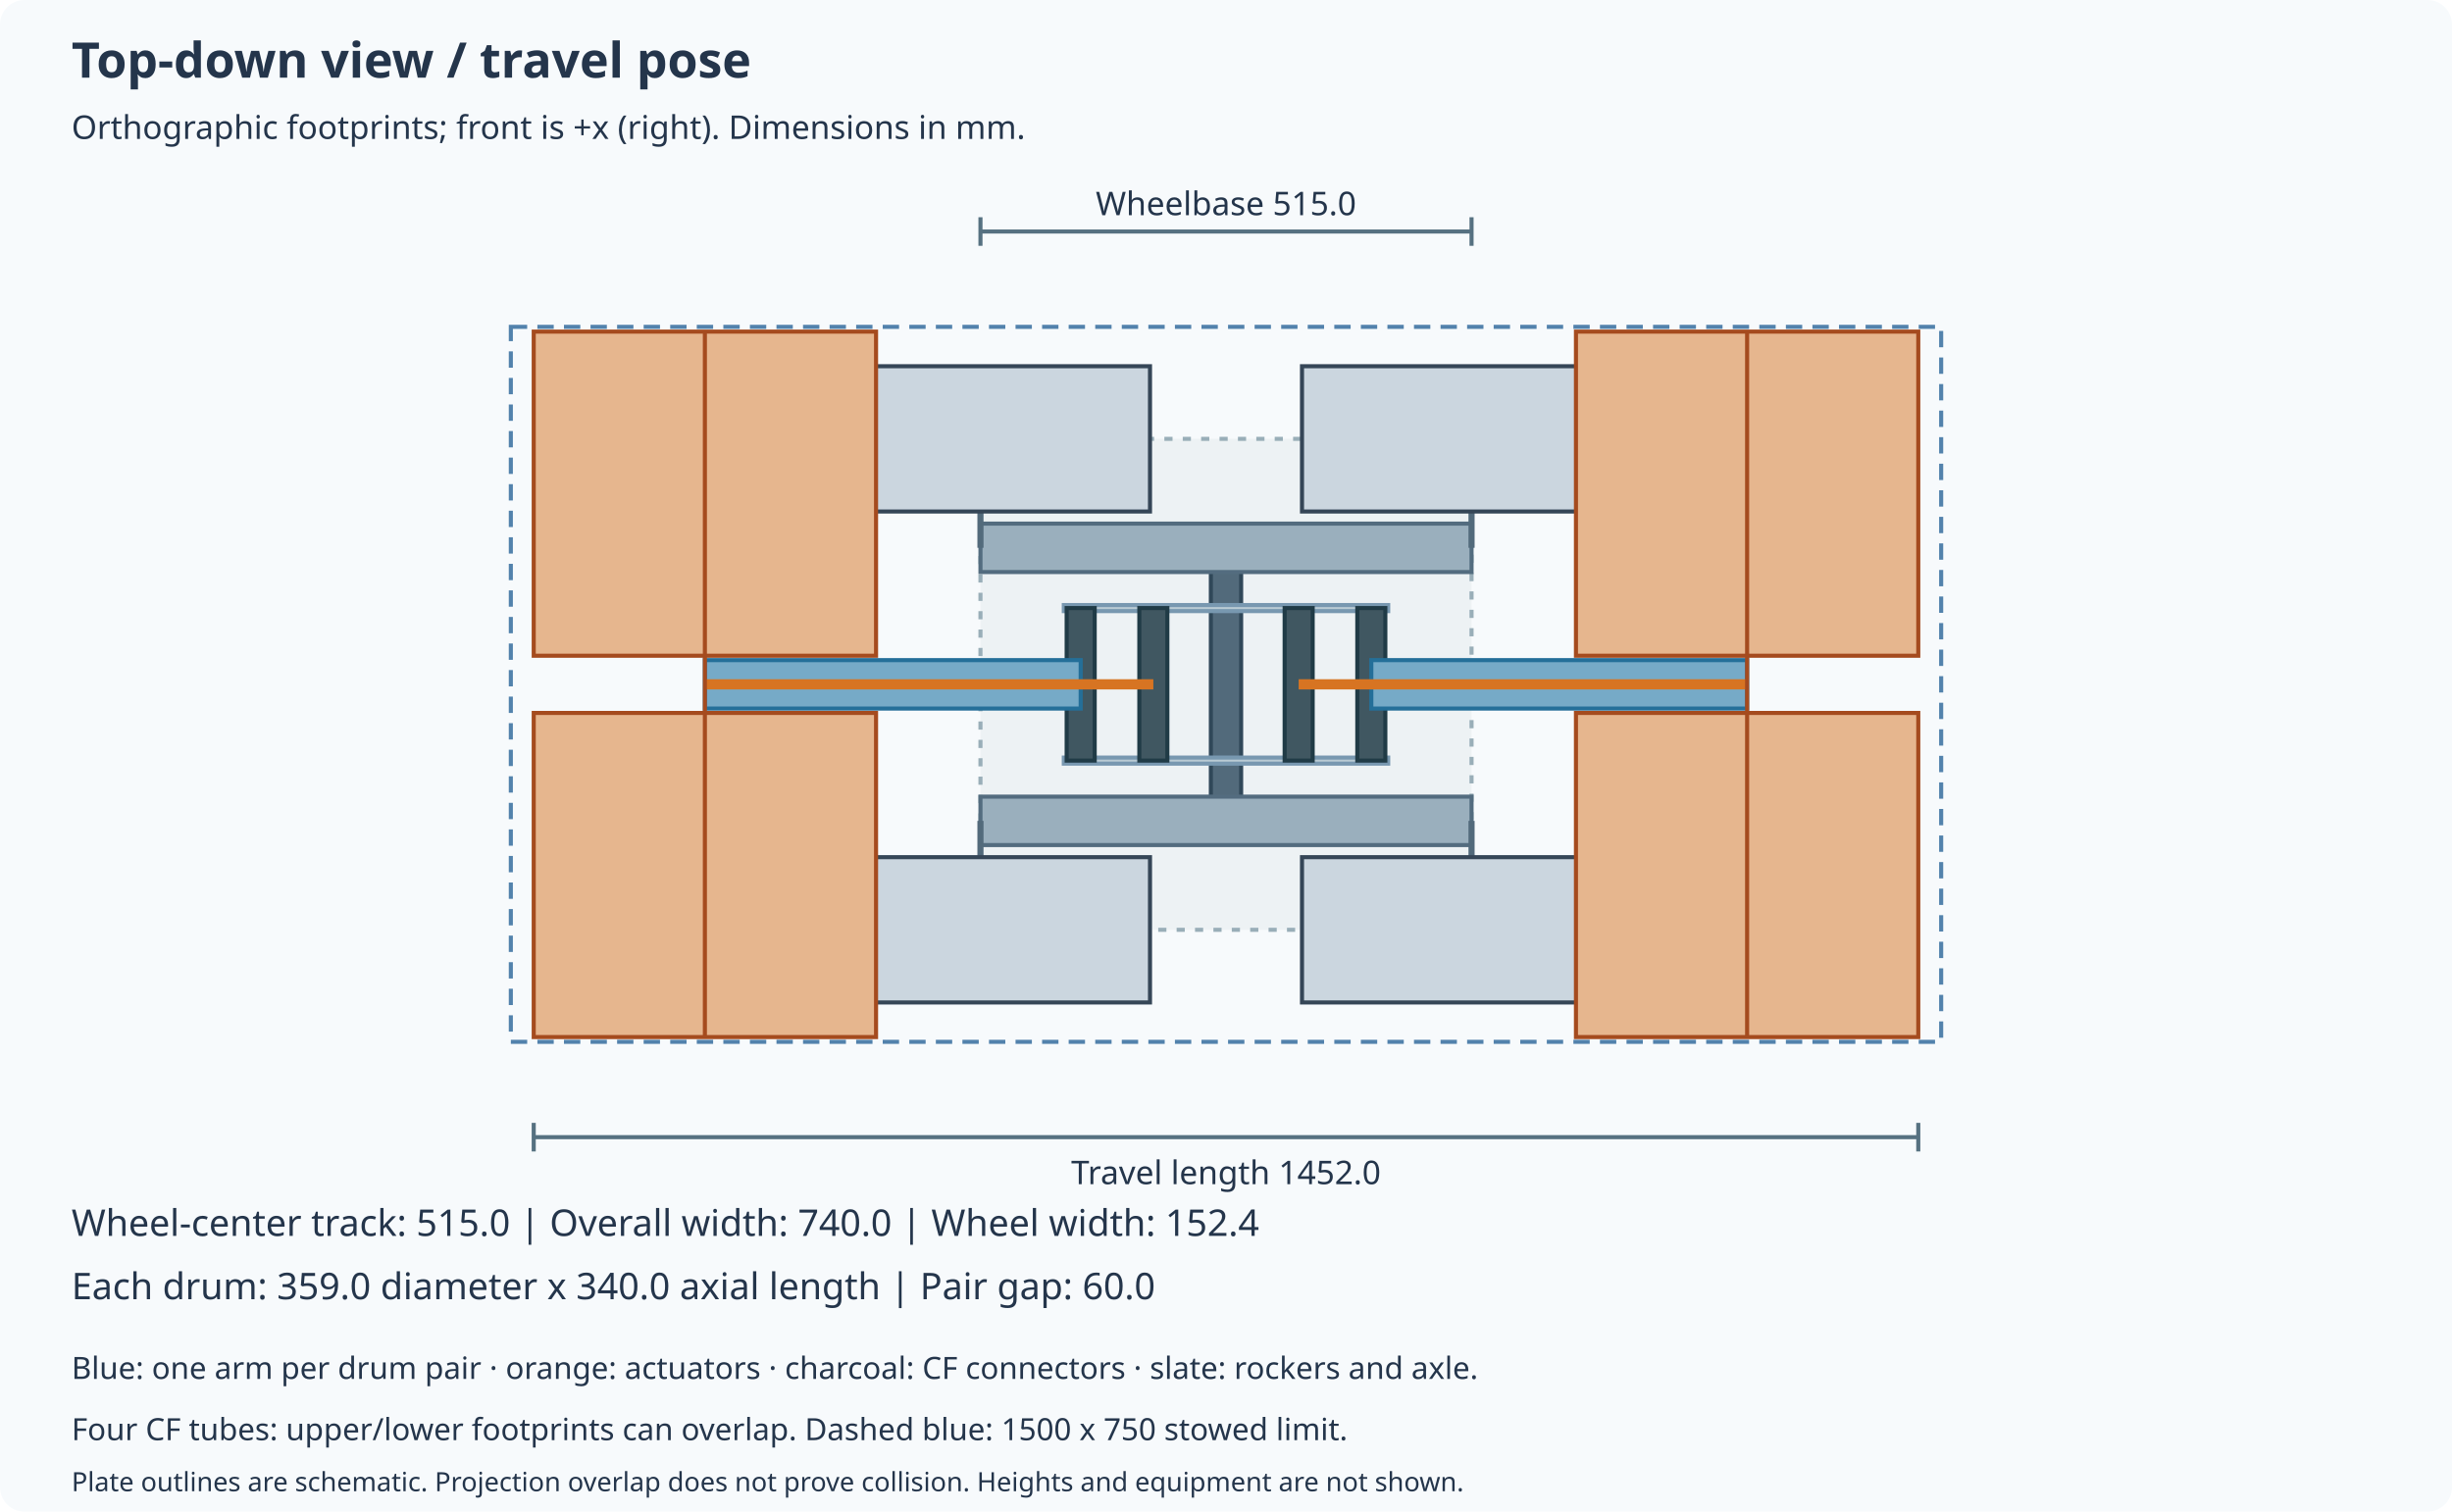
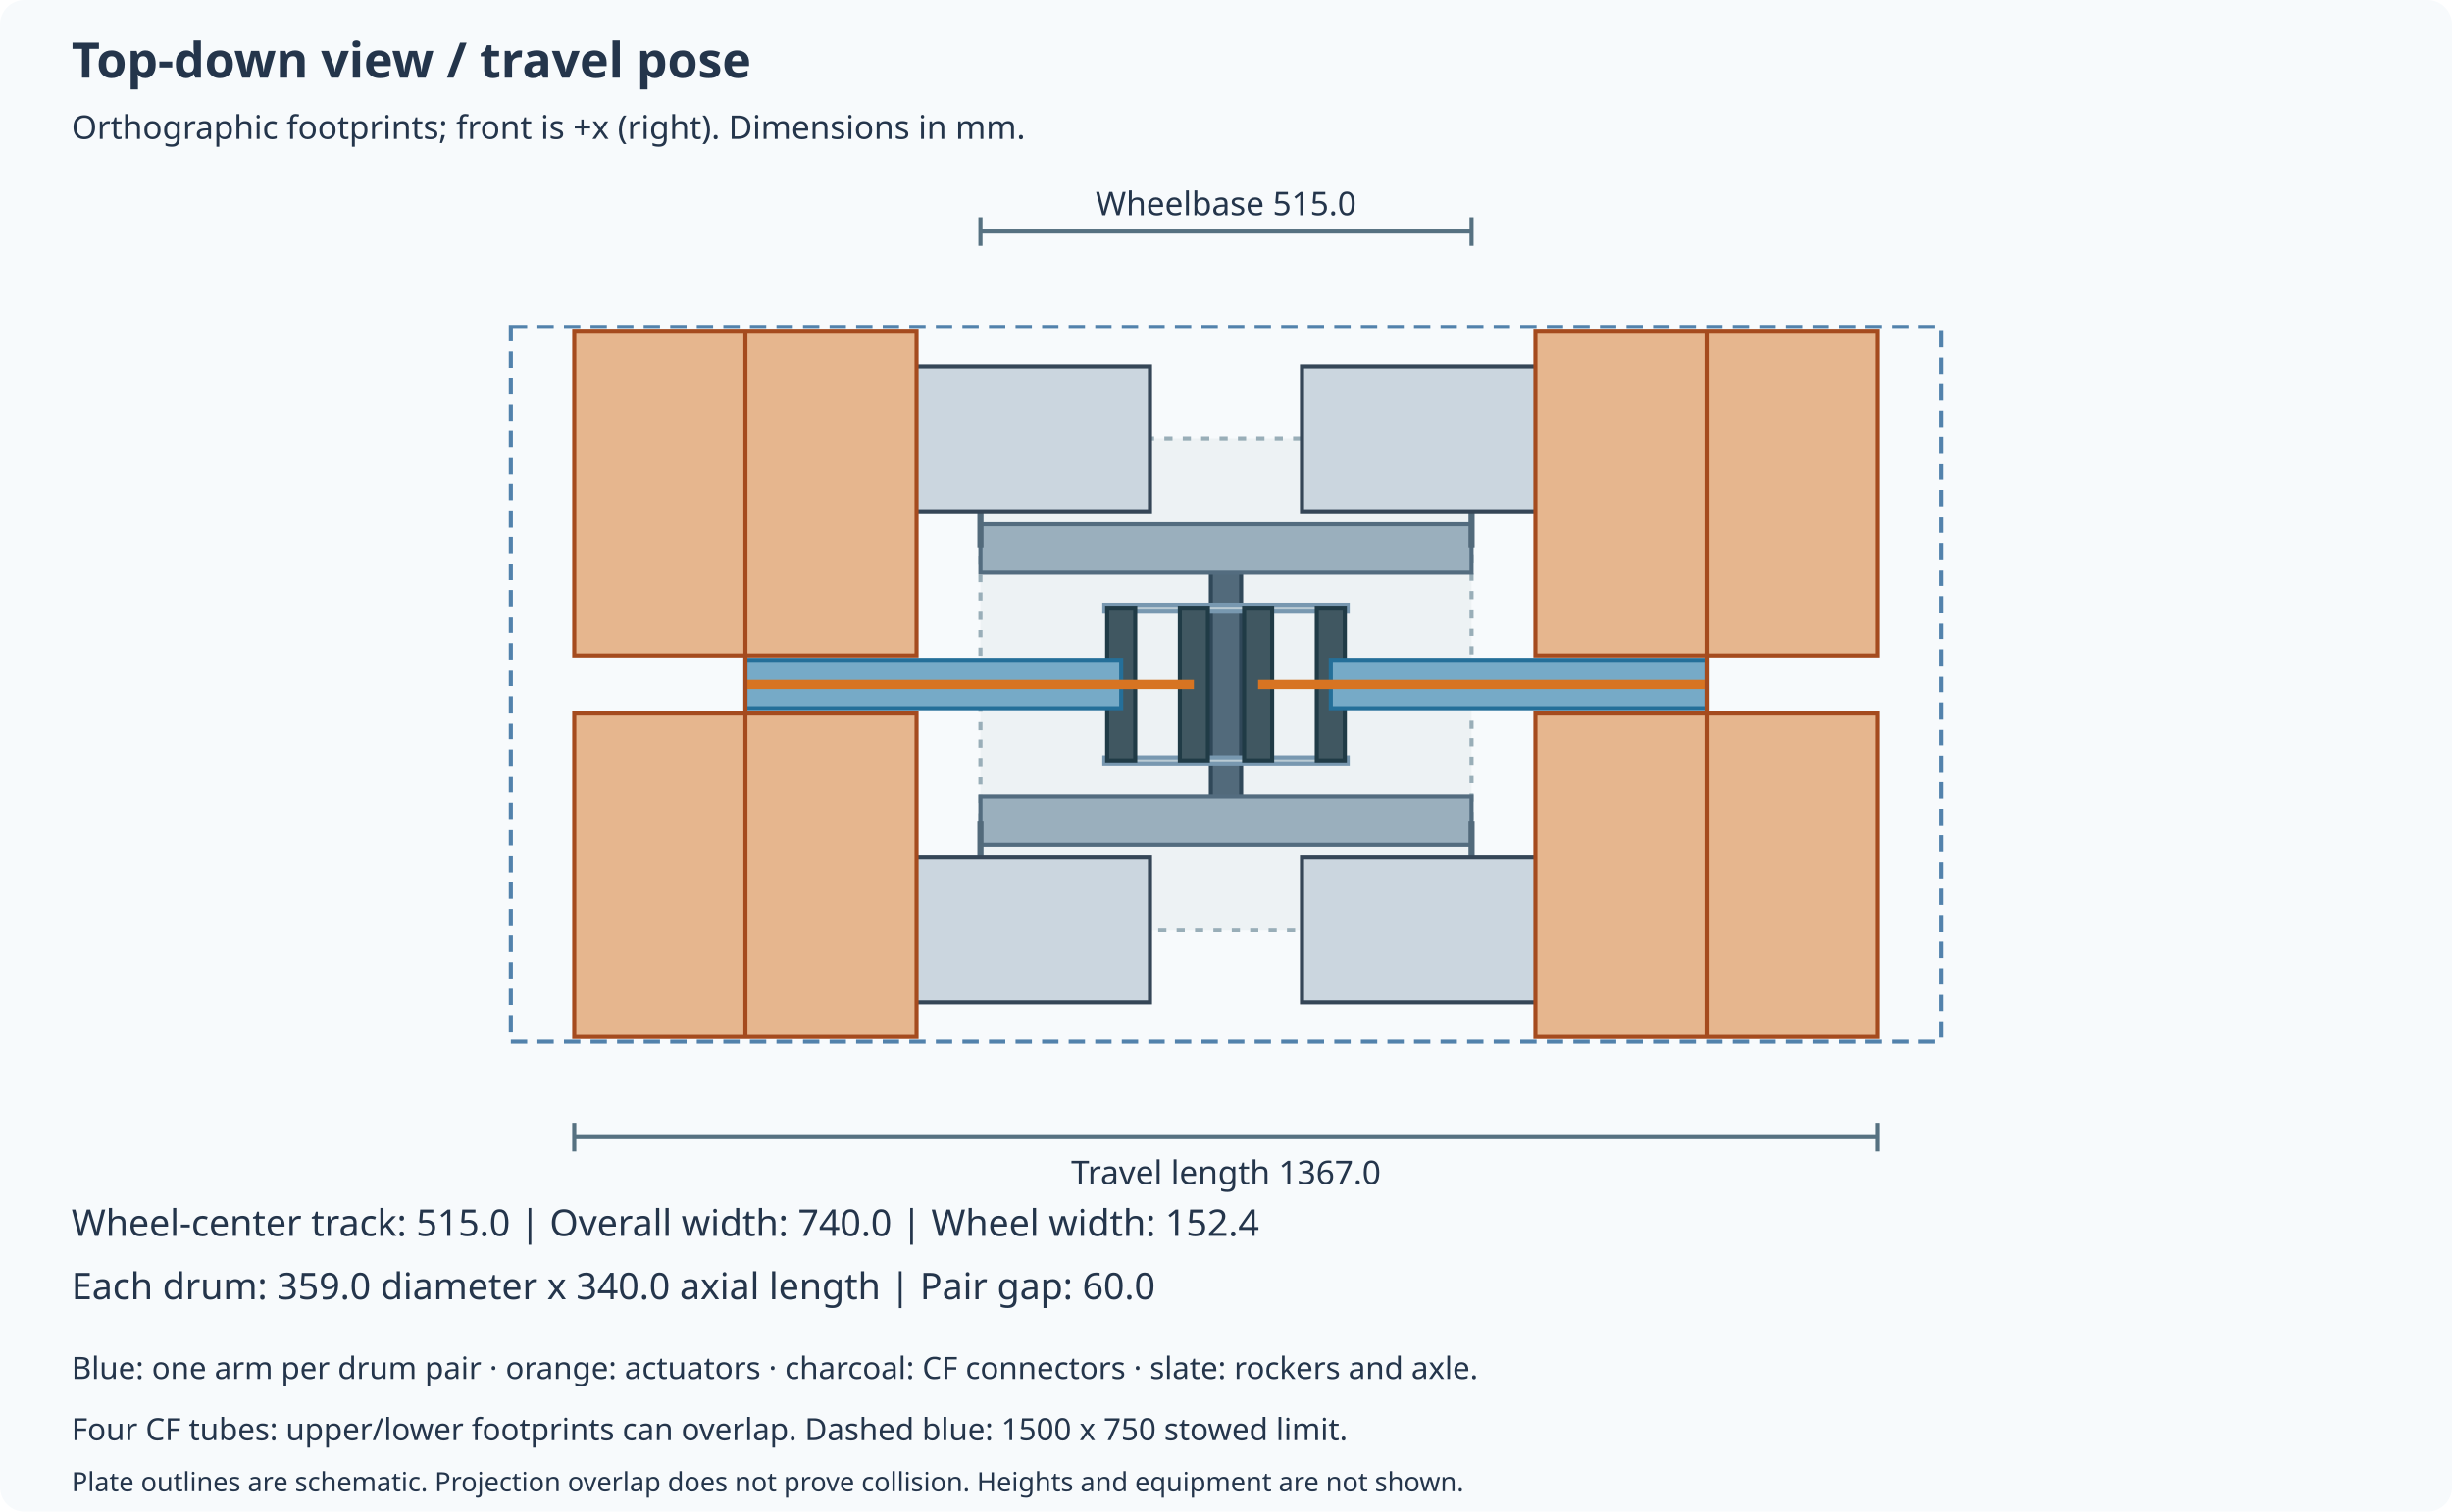
<svg xmlns="http://www.w3.org/2000/svg" viewBox="0 0 1200 740" role="img" aria-label="Top-down travel geometry: four wheels and four drums">
  <rect width="1200" height="740" rx="12" fill="#f7fafc" />
  <g font-family="sans-serif" fill="#24354b">
    <text x="35" y="38" font-size="24" font-weight="700">Top-down view / travel pose</text>
    <text x="35" y="68" font-size="16">Orthographic footprints; front is +x (right). Dimensions in mm.</text>
    <rect data-part="stowed-limit" x="250.000" y="160.000" width="700.000" height="350.000" fill="none" stroke="#5282ac" stroke-width="2" stroke-dasharray="8 5" />
    <rect data-part="support-polygon" x="479.833" y="214.833" width="240.333" height="240.333" fill="#edf2f4" stroke="#99aeb8" stroke-width="2" stroke-dasharray="4 5" />
    <rect data-part="rocker-axle" x="592.592" y="268.173" width="14.817" height="133.653" fill="#526a7b" stroke="#304859" stroke-width="2" stroke-dasharray="" />
    <rect data-part="rocker" x="479.833" y="389.973" width="240.333" height="23.707" fill="#9aafbd" stroke="#536c7f" stroke-width="2" stroke-dasharray="" />
    <line data-part="wheel-axle" x1="479.833" y1="401.827" x2="479.833" y2="455.167" stroke="#526a7b" stroke-width="3" stroke-dasharray="" />
    <line data-part="wheel-axle" x1="720.167" y1="401.827" x2="720.167" y2="455.167" stroke="#526a7b" stroke-width="3" stroke-dasharray="" />
    <rect data-part="rocker" x="479.833" y="256.320" width="240.333" height="23.707" fill="#9aafbd" stroke="#536c7f" stroke-width="2" stroke-dasharray="" />
    <line data-part="wheel-axle" x1="479.833" y1="268.173" x2="479.833" y2="214.833" stroke="#526a7b" stroke-width="3" stroke-dasharray="" />
    <line data-part="wheel-axle" x1="720.167" y1="268.173" x2="720.167" y2="214.833" stroke="#526a7b" stroke-width="3" stroke-dasharray="" />
-     <rect data-part="frame-plate" x="520.620" y="370.852" width="158.760" height="2.963" fill="#bacbd4" stroke="#7898b0" stroke-width="2" stroke-dasharray="" />
-     <rect data-part="frame-plate" x="520.620" y="296.185" width="158.760" height="2.963" fill="#bacbd4" stroke="#7898b0" stroke-width="2" stroke-dasharray="" />
-     <rect data-part="cf-connector" x="557.580" y="297.667" width="13.720" height="74.667" fill="#405761" stroke="#203b46" stroke-width="2" stroke-dasharray="" />
-     <rect data-part="cf-connector" x="522.020" y="297.667" width="13.720" height="74.667" fill="#405761" stroke="#203b46" stroke-width="2" stroke-dasharray="" />
-     <rect data-part="cf-connector" x="628.700" y="297.667" width="13.720" height="74.667" fill="#405761" stroke="#203b46" stroke-width="2" stroke-dasharray="" />
-     <rect data-part="cf-connector" x="664.260" y="297.667" width="13.720" height="74.667" fill="#405761" stroke="#203b46" stroke-width="2" stroke-dasharray="" />
-     <rect data-part="arm" x="344.967" y="323.147" width="183.913" height="23.707" fill="#76aac7" stroke="#246f99" stroke-width="2" stroke-dasharray="" />
-     <line data-part="actuator" x1="564.440" y1="335.000" x2="344.967" y2="335.000" stroke="#d77422" stroke-width="5" stroke-dasharray="" />
-     <rect data-part="arm" x="671.120" y="323.147" width="183.913" height="23.707" fill="#76aac7" stroke="#246f99" stroke-width="2" stroke-dasharray="" />
-     <line data-part="actuator" x1="635.560" y1="335.000" x2="855.033" y2="335.000" stroke="#d77422" stroke-width="5" stroke-dasharray="" />
+     <rect data-part="frame-plate" x="540.453" y="370.852" width="119.093" height="2.963" fill="#bacbd4" stroke="#7898b0" stroke-width="2" stroke-dasharray="" />
+     <rect data-part="frame-plate" x="540.453" y="296.185" width="119.093" height="2.963" fill="#bacbd4" stroke="#7898b0" stroke-width="2" stroke-dasharray="" />
+     <rect data-part="cf-connector" x="577.413" y="297.667" width="13.720" height="74.667" fill="#405761" stroke="#203b46" stroke-width="2" stroke-dasharray="" />
+     <rect data-part="cf-connector" x="541.853" y="297.667" width="13.720" height="74.667" fill="#405761" stroke="#203b46" stroke-width="2" stroke-dasharray="" />
+     <rect data-part="cf-connector" x="608.867" y="297.667" width="13.720" height="74.667" fill="#405761" stroke="#203b46" stroke-width="2" stroke-dasharray="" />
+     <rect data-part="cf-connector" x="644.427" y="297.667" width="13.720" height="74.667" fill="#405761" stroke="#203b46" stroke-width="2" stroke-dasharray="" />
+     <rect data-part="arm" x="364.800" y="323.147" width="183.913" height="23.707" fill="#76aac7" stroke="#246f99" stroke-width="2" stroke-dasharray="" />
+     <line data-part="actuator" x1="584.273" y1="335.000" x2="364.800" y2="335.000" stroke="#d77422" stroke-width="5" stroke-dasharray="" />
+     <rect data-part="arm" x="651.287" y="323.147" width="183.913" height="23.707" fill="#76aac7" stroke="#246f99" stroke-width="2" stroke-dasharray="" />
+     <line data-part="actuator" x1="615.727" y1="335.000" x2="835.200" y2="335.000" stroke="#d77422" stroke-width="5" stroke-dasharray="" />
    <rect data-part="wheel" x="396.860" y="419.607" width="165.947" height="71.120" fill="#cbd6df" stroke="#354657" stroke-width="2" stroke-dasharray="" />
    <rect data-part="wheel" x="396.860" y="179.273" width="165.947" height="71.120" fill="#cbd6df" stroke="#354657" stroke-width="2" stroke-dasharray="" />
    <rect data-part="wheel" x="637.193" y="419.607" width="165.947" height="71.120" fill="#cbd6df" stroke="#354657" stroke-width="2" stroke-dasharray="" />
    <rect data-part="wheel" x="637.193" y="179.273" width="165.947" height="71.120" fill="#cbd6df" stroke="#354657" stroke-width="2" stroke-dasharray="" />
-     <rect data-part="drum" x="261.200" y="349.000" width="167.533" height="158.667" fill="#e6b68e" stroke="#a54b1e" stroke-width="2" stroke-dasharray="" />
-     <rect data-part="drum" x="261.200" y="162.333" width="167.533" height="158.667" fill="#e6b68e" stroke="#a54b1e" stroke-width="2" stroke-dasharray="" />
-     <rect data-part="drum" x="771.266" y="349.000" width="167.533" height="158.667" fill="#e6b68e" stroke="#a54b1e" stroke-width="2" stroke-dasharray="" />
-     <rect data-part="drum" x="771.266" y="162.333" width="167.533" height="158.667" fill="#e6b68e" stroke="#a54b1e" stroke-width="2" stroke-dasharray="" />
-     <line data-part="drum-shaft" x1="344.967" y1="507.667" x2="344.967" y2="162.333" stroke="#a54b1e" stroke-width="2" stroke-dasharray="" />
-     <line data-part="drum-shaft" x1="855.033" y1="507.667" x2="855.033" y2="162.333" stroke="#a54b1e" stroke-width="2" stroke-dasharray="" />
+     <rect data-part="drum" x="281.034" y="349.000" width="167.533" height="158.667" fill="#e6b68e" stroke="#a54b1e" stroke-width="2" stroke-dasharray="" />
+     <rect data-part="drum" x="281.034" y="162.333" width="167.533" height="158.667" fill="#e6b68e" stroke="#a54b1e" stroke-width="2" stroke-dasharray="" />
+     <rect data-part="drum" x="751.433" y="349.000" width="167.533" height="158.667" fill="#e6b68e" stroke="#a54b1e" stroke-width="2" stroke-dasharray="" />
+     <rect data-part="drum" x="751.433" y="162.333" width="167.533" height="158.667" fill="#e6b68e" stroke="#a54b1e" stroke-width="2" stroke-dasharray="" />
+     <line data-part="drum-shaft" x1="364.800" y1="507.667" x2="364.800" y2="162.333" stroke="#a54b1e" stroke-width="2" stroke-dasharray="" />
+     <line data-part="drum-shaft" x1="835.200" y1="507.667" x2="835.200" y2="162.333" stroke="#a54b1e" stroke-width="2" stroke-dasharray="" />
    <line data-part="" x1="479.833" y1="113.333" x2="720.167" y2="113.333" stroke="#567181" stroke-width="2" stroke-dasharray="" />
    <text x="600.00" y="105.33" text-anchor="middle" font-size="16">Wheelbase 515.0</text>
-     <line data-part="" x1="261.200" y1="556.667" x2="938.800" y2="556.667" stroke="#567181" stroke-width="2" stroke-dasharray="" />
-     <text x="600.00" y="579.67" text-anchor="middle" font-size="16">Travel length 1452.0</text>
+     <line data-part="" x1="281.034" y1="556.667" x2="918.966" y2="556.667" stroke="#567181" stroke-width="2" stroke-dasharray="" />
+     <text x="600.00" y="579.67" text-anchor="middle" font-size="16">Travel length 1367.0</text>
    <line data-part="" x1="479.833" y1="120.333" x2="479.833" y2="106.333" stroke="#567181" stroke-width="2" stroke-dasharray="" />
    <line data-part="" x1="720.167" y1="120.333" x2="720.167" y2="106.333" stroke="#567181" stroke-width="2" stroke-dasharray="" />
-     <line data-part="" x1="261.200" y1="563.667" x2="261.200" y2="549.667" stroke="#567181" stroke-width="2" stroke-dasharray="" />
-     <line data-part="" x1="938.800" y1="563.667" x2="938.800" y2="549.667" stroke="#567181" stroke-width="2" stroke-dasharray="" />
+     <line data-part="" x1="281.034" y1="563.667" x2="281.034" y2="549.667" stroke="#567181" stroke-width="2" stroke-dasharray="" />
+     <line data-part="" x1="918.966" y1="563.667" x2="918.966" y2="549.667" stroke="#567181" stroke-width="2" stroke-dasharray="" />
    <text x="35" y="605" font-size="18">Wheel-center track: 515.0 | Overall width: 740.0 | Wheel width: 152.4</text>
    <text x="35" y="636" font-size="18">Each drum: 359.0 diameter x 340.0 axial length | Pair gap: 60.0</text>
    <text x="35" y="675" font-size="15">Blue: one arm per drum pair · orange: actuators · charcoal: CF connectors · slate: rockers and axle.</text>
    <text x="35" y="705" font-size="15">Four CF tubes: upper/lower footprints can overlap. Dashed blue: 1500 x 750 stowed limit.</text>
    <text x="35" y="730" font-size="13">Plate outlines are schematic. Projection overlap does not prove collision. Heights and equipment are not shown.</text>
  </g>
</svg>
